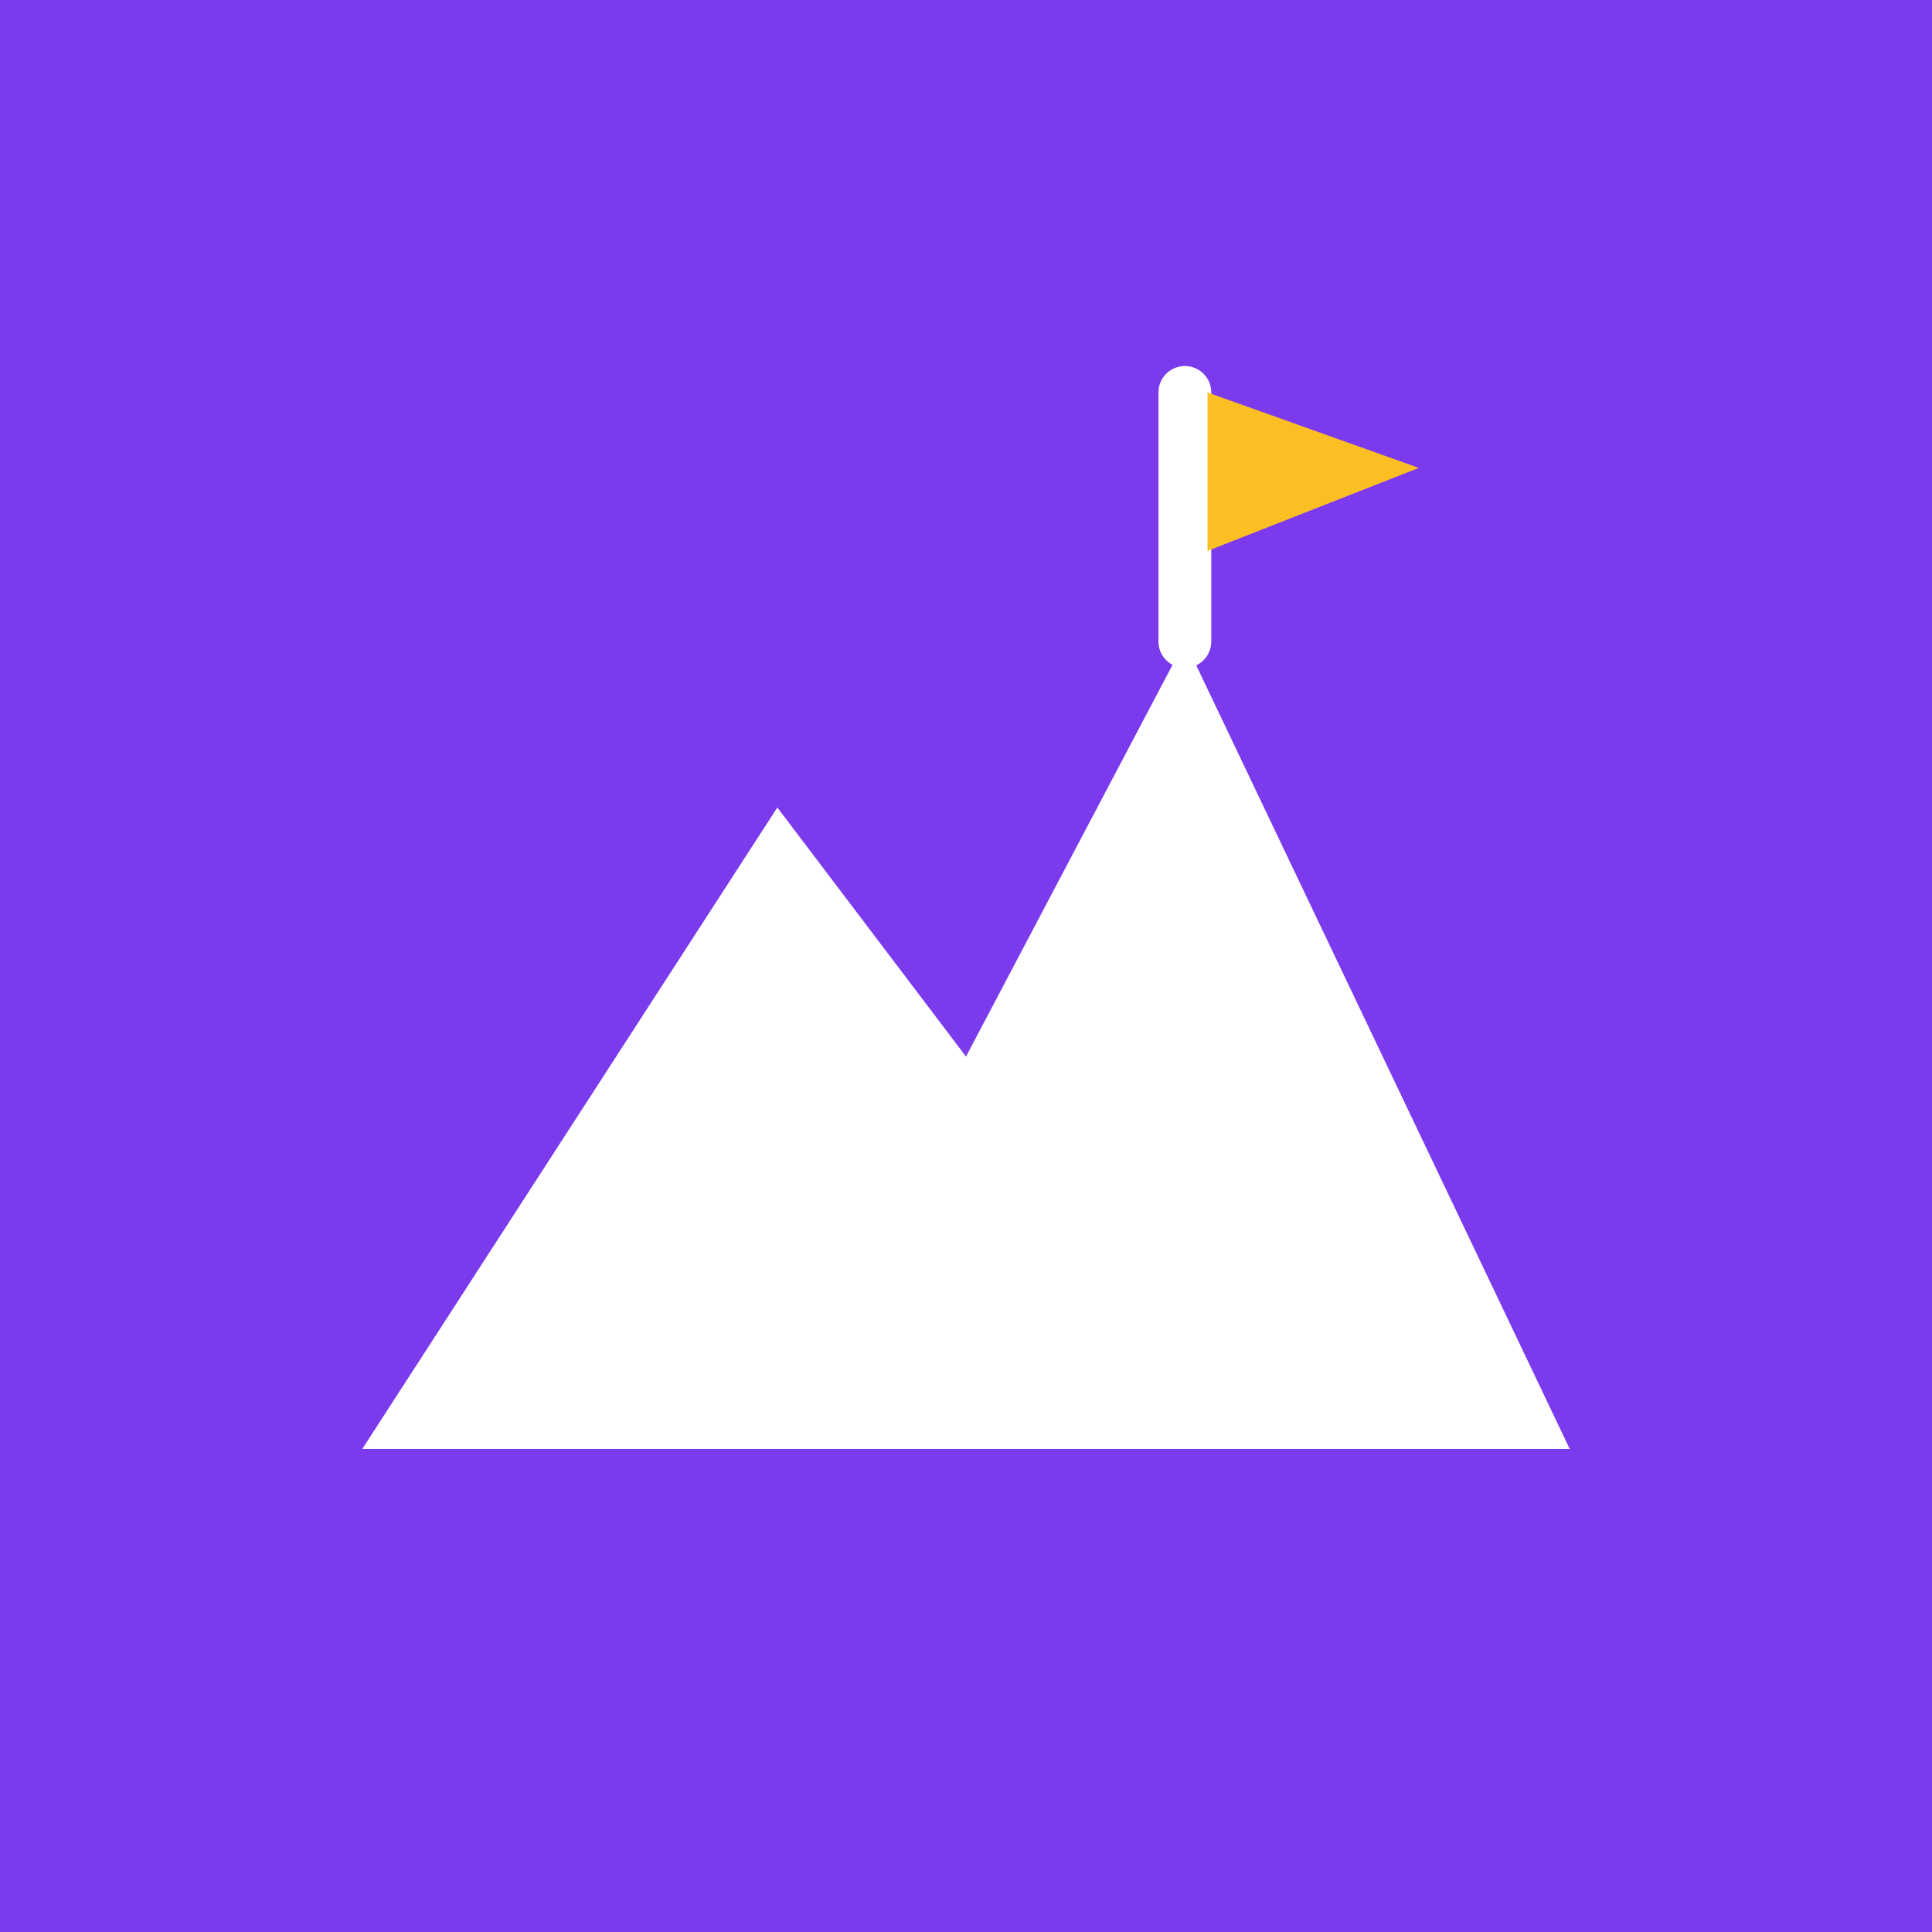
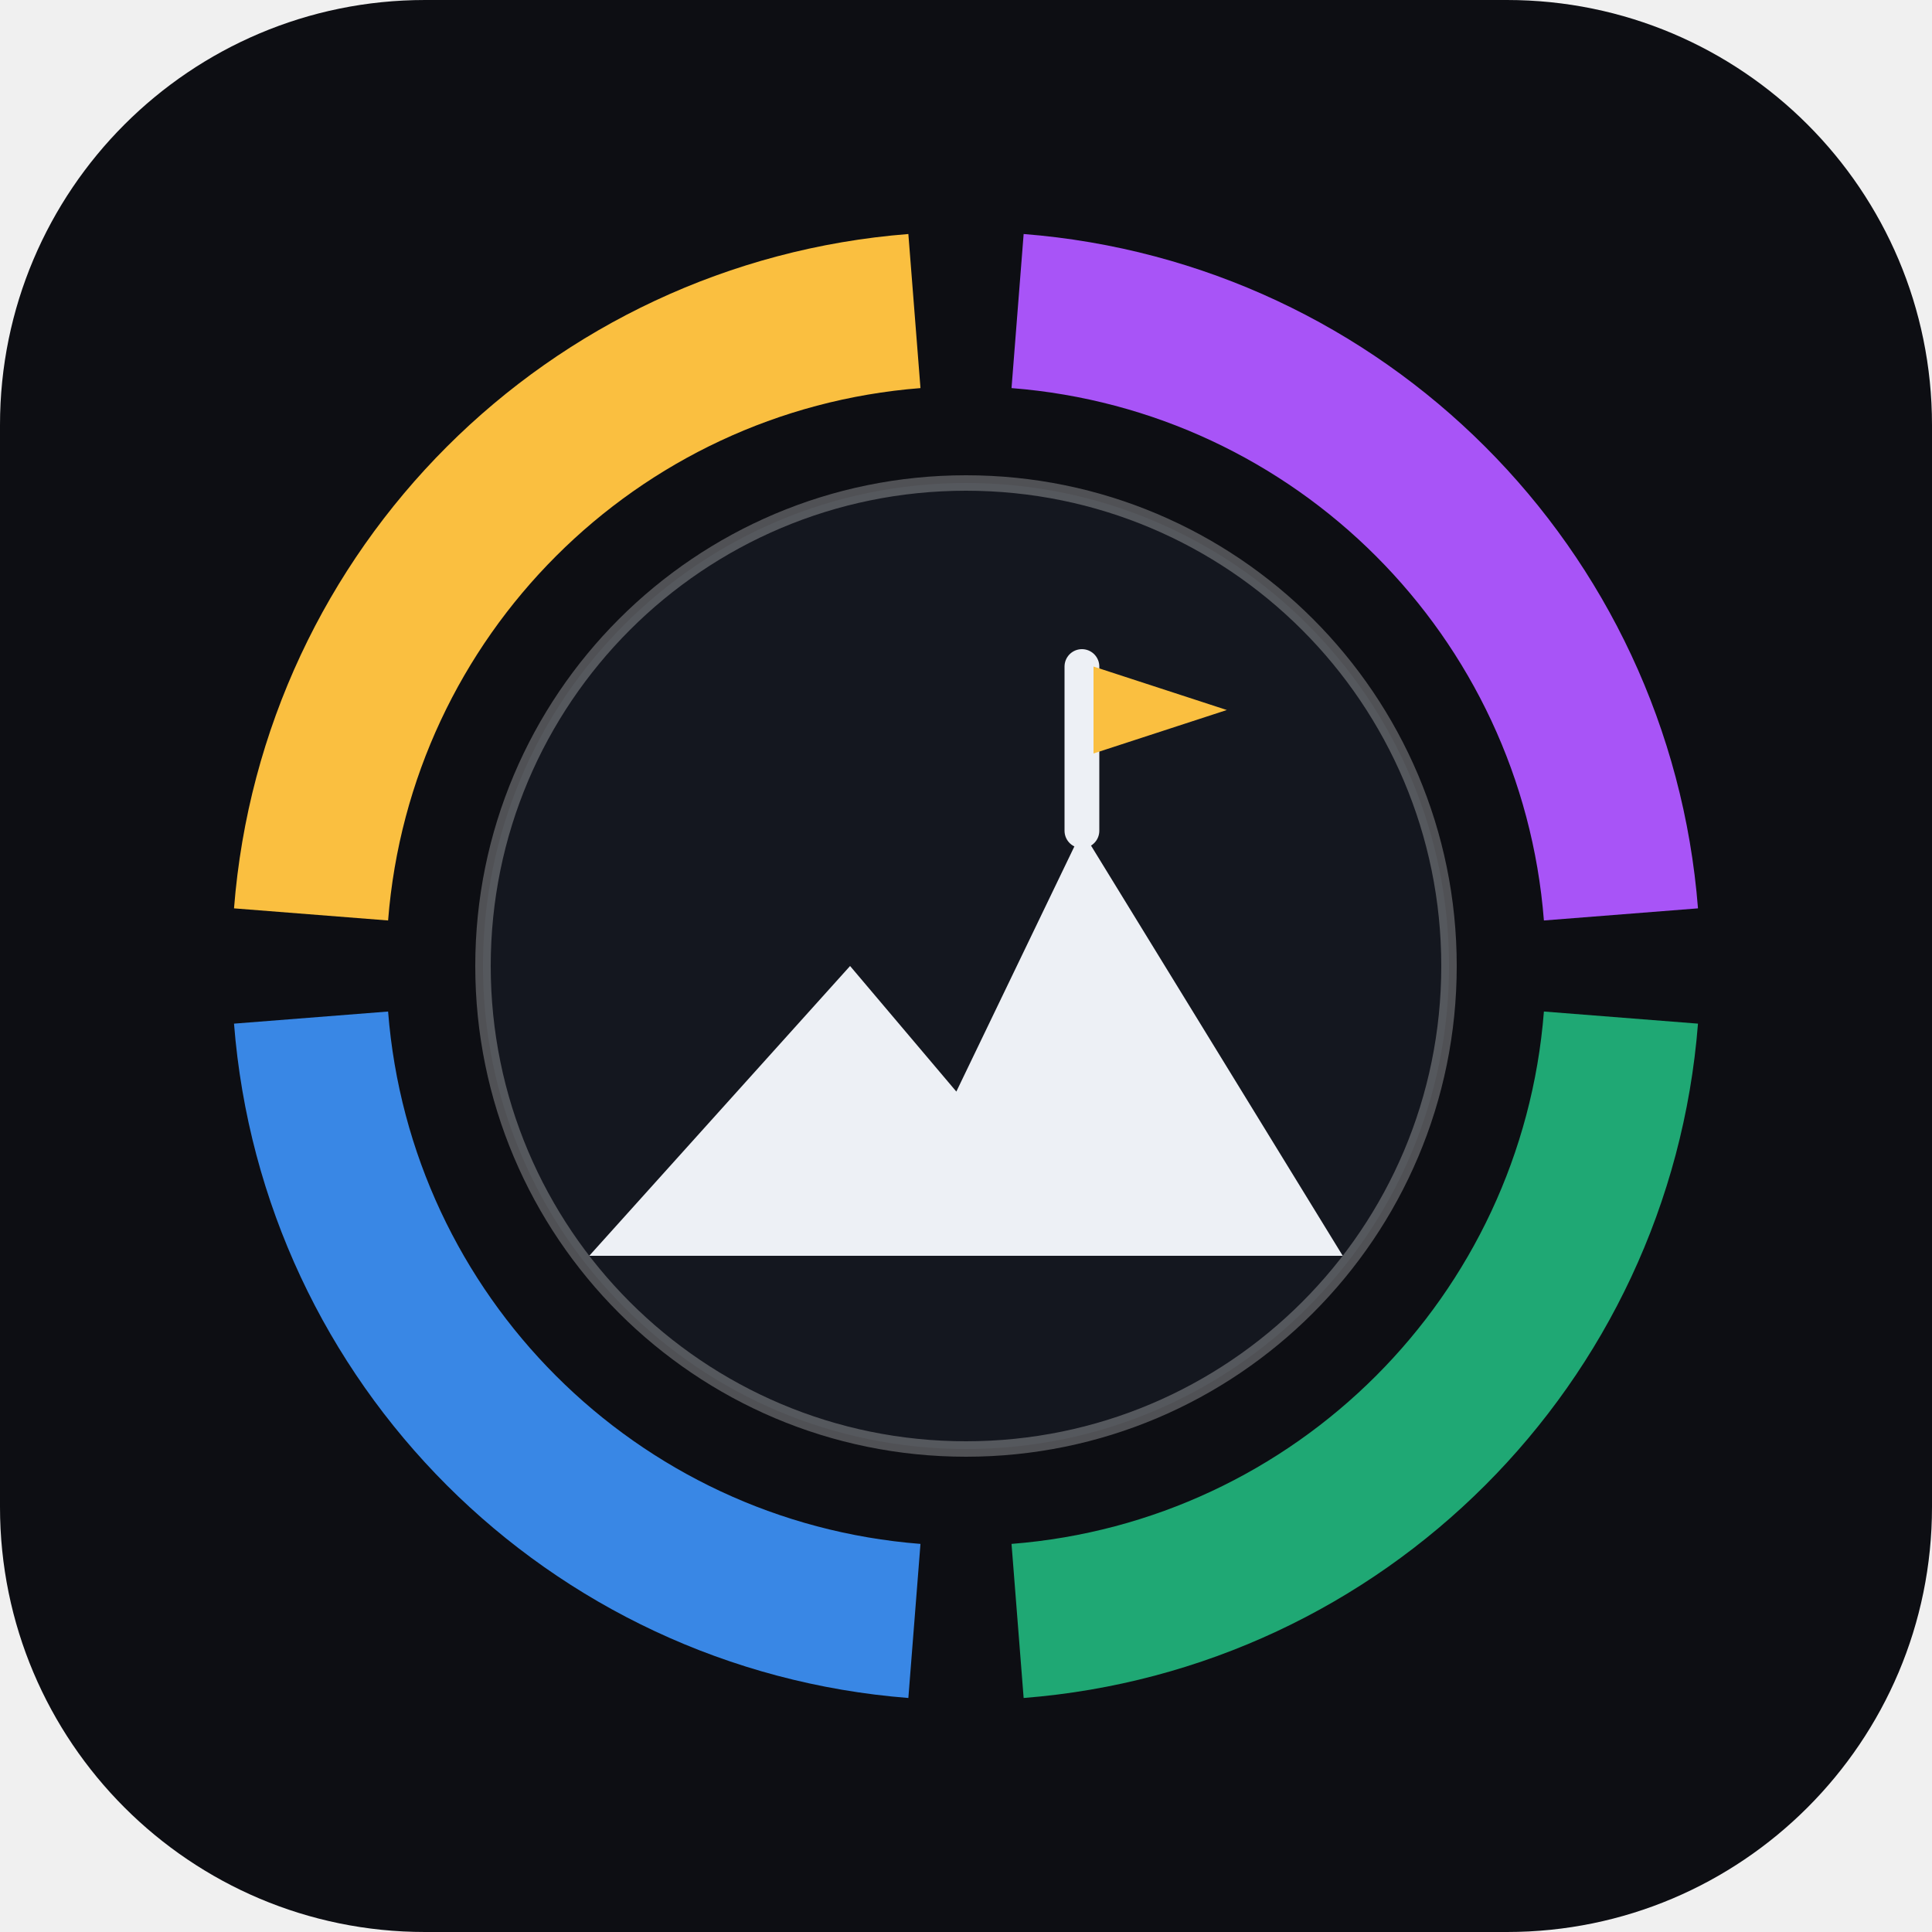
- <svg xmlns="http://www.w3.org/2000/svg" viewBox="0 0 512 512">
-   <rect width="512" height="512" fill="#7c3aed" />
-   <path d="M96 384 L206 214 L256 280 L314 170 L416 384 Z" fill="#ffffff" />
-   <path d="M314 170 L314 104" stroke="#ffffff" stroke-width="14" stroke-linecap="round" />
-   <path d="M320 104 L376 124 L320 146 Z" fill="#fbbf24" />
+ <svg xmlns="http://www.w3.org/2000/svg" viewBox="0 0 100 100">
+   <rect width="100" height="100" rx="22" fill="#0d0e13" />
+   <g fill="none" stroke-width="8">
+     <path d="M52.67 16.10 A34 34 0 0 1 83.90 47.33" stroke="#a854f7" />
+     <path d="M83.90 52.67 A34 34 0 0 1 52.67 83.90" stroke="#1fa874" />
+     <path d="M47.33 83.90 A34 34 0 0 1 16.10 52.67" stroke="#3987e5" />
+     <path d="M16.10 47.33 A34 34 0 0 1 47.33 16.10" stroke="#fabf40" />
+   </g>
+   <circle cx="50" cy="50" r="25.0" fill="#14171f" stroke="#ffffff" stroke-opacity="0.28" stroke-width="0.8" />
+   <path d="M30.50 65.00 L44.00 50.00 L49.50 56.50 L56.00 43.00 L69.50 65.00 Z" fill="#edf0f5" />
+   <path d="M56.00 43.00 V34.50" stroke="#edf0f5" stroke-width="1.8" stroke-linecap="round" />
+   <path d="M56.60 34.50 L63.50 36.75 L56.60 39.00 Z" fill="#fabf40" />
</svg>
